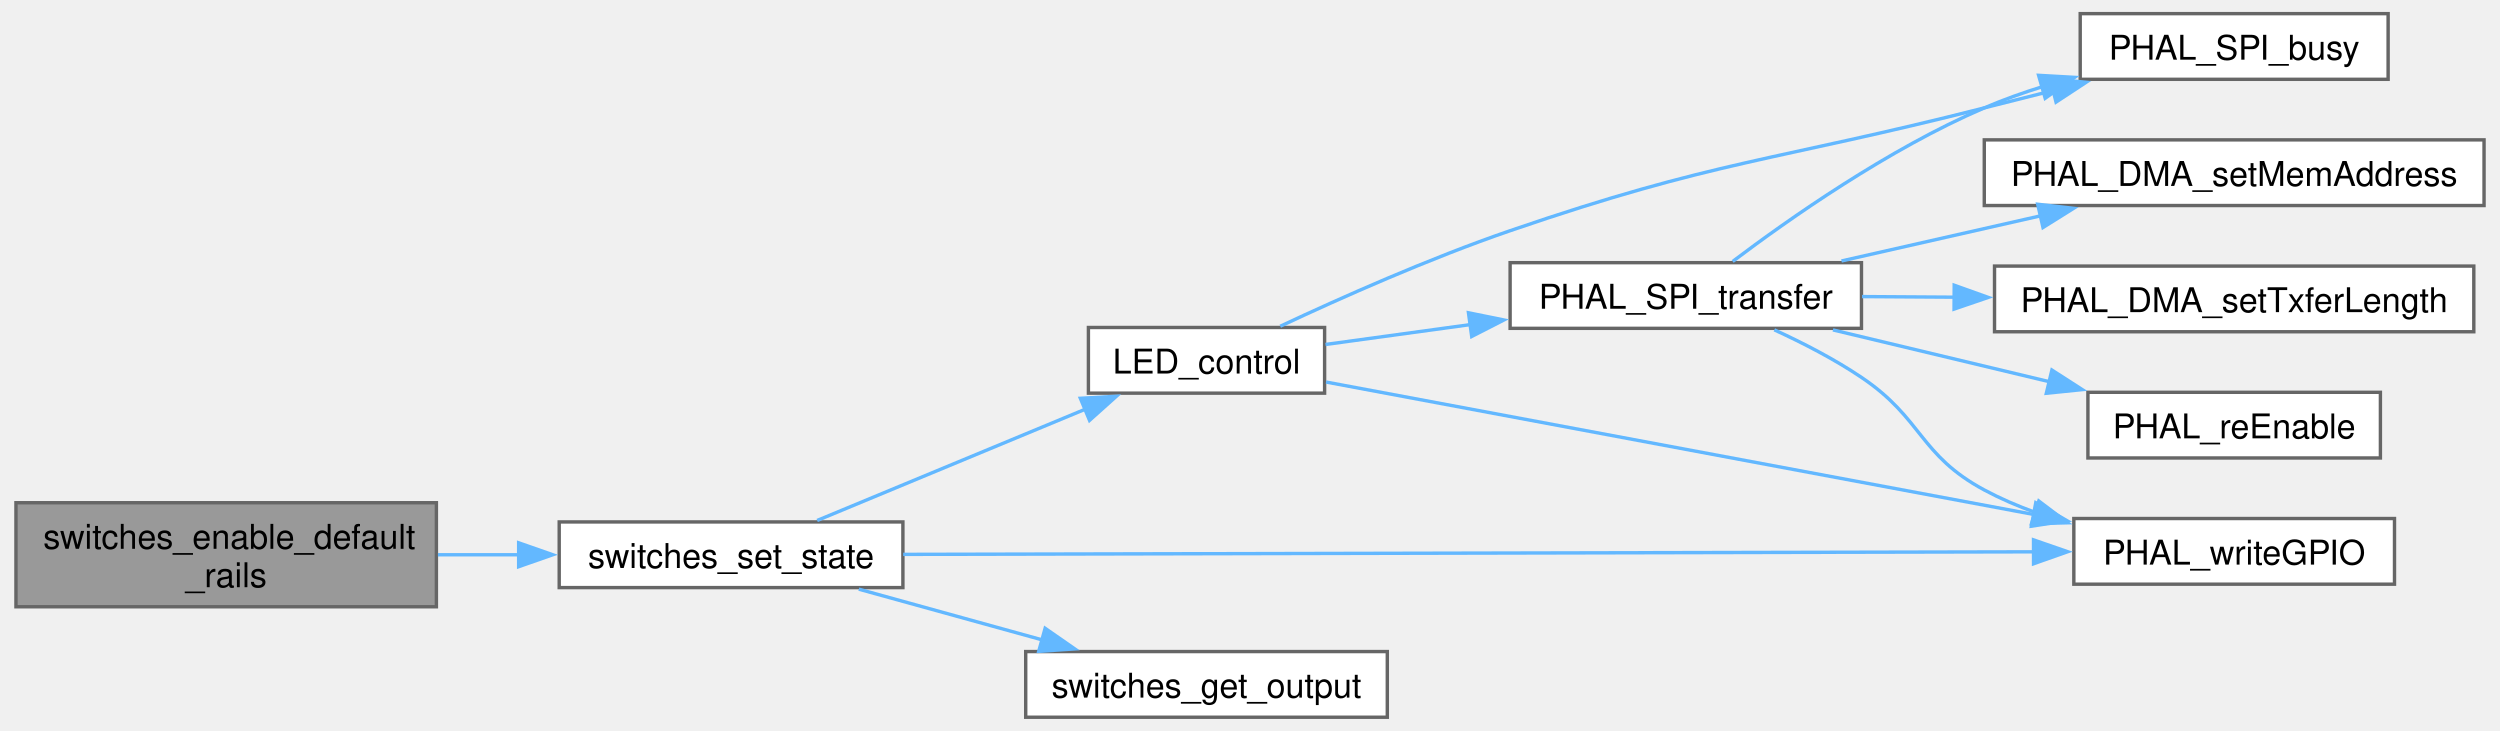
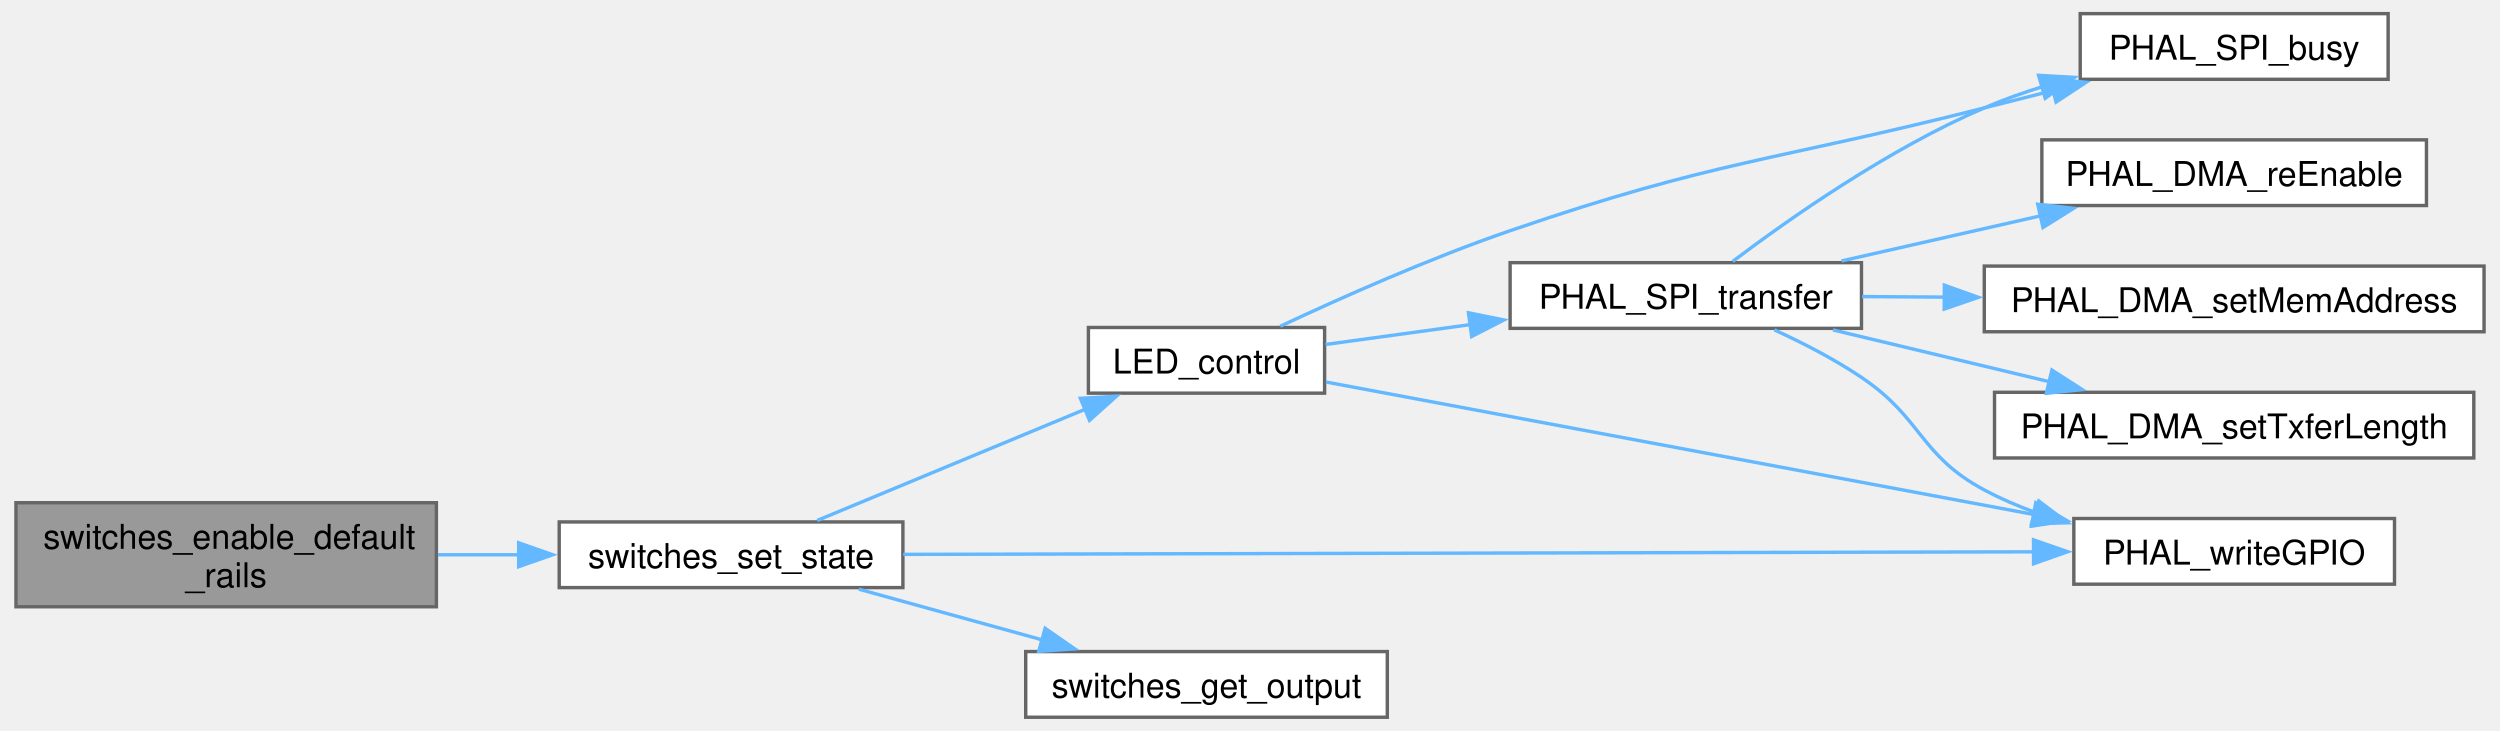
<svg xmlns="http://www.w3.org/2000/svg" xmlns:xlink="http://www.w3.org/1999/xlink" width="732pt" height="214pt" viewBox="0.00 0.00 731.50 214.25">
  <g id="graph0" class="graph" transform="scale(1 1) rotate(0) translate(4 210.25)">
    <g id="Node000001" class="node">
      <g id="a_Node000001">
        <a xlink:title=" ">
          <polygon fill="#999999" stroke="#666666" points="123.25,-62.88 0,-62.88 0,-32.38 123.25,-32.38 123.25,-62.88" />
          <text text-anchor="start" x="8" y="-49.38" font-family="Helvetica,sans-Serif" font-size="10.00">switches_enable_default</text>
          <text text-anchor="middle" x="61.62" y="-38.12" font-family="Helvetica,sans-Serif" font-size="10.00">_rails</text>
        </a>
      </g>
    </g>
    <g id="Node000002" class="node">
      <g id="a_Node000002">
        <a xlink:href="switches_8c.html#ab353c152a3e71488b0fbdc922abbae0a" target="_top" xlink:title=" ">
          <polygon fill="white" stroke="#666666" points="260,-57.25 159.25,-57.25 159.25,-38 260,-38 260,-57.25" />
          <text text-anchor="middle" x="209.62" y="-43.75" font-family="Helvetica,sans-Serif" font-size="10.00">switches_set_state</text>
        </a>
      </g>
    </g>
    <g id="edge1_Node000001_Node000002" class="edge">
      <g id="a_edge1_Node000001_Node000002">
        <a xlink:title=" ">
          <path fill="none" stroke="#63b8ff" d="M123.7,-47.62C131.57,-47.62 139.64,-47.62 147.51,-47.62" />
          <polygon fill="#63b8ff" stroke="#63b8ff" points="147.36,-51.13 157.36,-47.63 147.36,-44.13 147.36,-51.13" />
        </a>
      </g>
    </g>
    <g id="Node000003" class="node">
      <g id="a_Node000003">
        <a xlink:href="led_8c.html#a25f4f6c595a65e2015d9d76af5fab4ac" target="_top" xlink:title="Set, clear, or toggle a specified LED pin.">
          <polygon fill="white" stroke="#666666" points="383.62,-114.25 314.38,-114.25 314.38,-95 383.62,-95 383.62,-114.25" />
          <text text-anchor="middle" x="349" y="-100.75" font-family="Helvetica,sans-Serif" font-size="10.00">LED_control</text>
        </a>
      </g>
    </g>
    <g id="edge2_Node000002_Node000003" class="edge">
      <g id="a_edge2_Node000002_Node000003">
        <a xlink:title=" ">
          <path fill="none" stroke="#63b8ff" d="M234.87,-57.68C256.74,-66.76 289.15,-80.21 313.69,-90.39" />
          <polygon fill="#63b8ff" stroke="#63b8ff" points="312.02,-93.49 322.6,-94.09 314.71,-87.02 312.02,-93.49" />
        </a>
      </g>
    </g>
    <g id="Node000009" class="node">
      <g id="a_Node000009">
        <a xlink:href="phal__F4_2gpio_2gpio_8h.html#a67db851520637ffa4de5968c9730220b" target="_top" xlink:title="Write a logic value to an output pin.">
          <polygon fill="white" stroke="#666666" points="697.25,-58.25 603.25,-58.25 603.25,-39 697.25,-39 697.25,-58.25" />
          <text text-anchor="middle" x="650.25" y="-44.75" font-family="Helvetica,sans-Serif" font-size="10.00">PHAL_writeGPIO</text>
        </a>
      </g>
    </g>
    <g id="edge11_Node000002_Node000009" class="edge">
      <g id="a_edge11_Node000002_Node000009">
        <a xlink:title=" ">
          <path fill="none" stroke="#63b8ff" d="M260.09,-47.74C341.81,-47.92 504.59,-48.3 591.47,-48.49" />
          <polygon fill="#63b8ff" stroke="#63b8ff" points="591.43,-51.99 601.44,-48.52 591.44,-44.99 591.43,-51.99" />
        </a>
      </g>
    </g>
    <g id="Node000010" class="node">
      <g id="a_Node000010">
        <a xlink:href="switches_8c.html#acea7adf6b3c7467cbfdc370909323858" target="_top" xlink:title=" ">
          <polygon fill="white" stroke="#666666" points="402,-19.25 296,-19.25 296,0 402,0 402,-19.25" />
          <text text-anchor="middle" x="349" y="-5.75" font-family="Helvetica,sans-Serif" font-size="10.00">switches_get_output</text>
        </a>
      </g>
    </g>
    <g id="edge12_Node000002_Node000010" class="edge">
      <g id="a_edge12_Node000002_Node000010">
        <a xlink:title=" ">
          <path fill="none" stroke="#63b8ff" d="M247.08,-37.54C263.59,-32.97 283.31,-27.52 300.92,-22.65" />
          <polygon fill="#63b8ff" stroke="#63b8ff" points="301.69,-26.07 310.39,-20.03 299.82,-19.32 301.69,-26.07" />
        </a>
      </g>
    </g>
    <g id="Node000004" class="node">
      <g id="a_Node000004">
        <a xlink:href="common_2phal__F4_2spi_2spi_8c.html#a35fd94eb02f487e09065ddc0ecb92e53" target="_top" xlink:title="Check for current SPI transaction to complete.">
          <polygon fill="white" stroke="#666666" points="695.38,-206.25 605.12,-206.25 605.12,-187 695.38,-187 695.38,-206.25" />
          <text text-anchor="middle" x="650.25" y="-192.75" font-family="Helvetica,sans-Serif" font-size="10.00">PHAL_SPI_busy</text>
        </a>
      </g>
    </g>
    <g id="edge3_Node000003_Node000004" class="edge">
      <g id="a_edge3_Node000003_Node000004">
        <a xlink:title=" ">
          <path fill="none" stroke="#63b8ff" d="M370.62,-114.61C388.23,-122.87 414.39,-134.52 438,-142.62 498.36,-163.34 515.15,-162.91 577,-178.62 583.66,-180.32 590.67,-182.08 597.6,-183.82" />
          <polygon fill="#63b8ff" stroke="#63b8ff" points="596.33,-187.11 606.88,-186.14 598.03,-180.32 596.33,-187.11" />
        </a>
      </g>
    </g>
    <g id="Node000005" class="node">
      <g id="a_Node000005">
        <a xlink:href="common_2phal__F4_2spi_2spi_8c.html#aa44c022e7bafc2f33240d3fa837a4244" target="_top" xlink:title="Transfer data_len bytes from out_data to SPI device and place MISO data in in_data This function just...">
          <polygon fill="white" stroke="#666666" points="541,-133.25 438,-133.25 438,-114 541,-114 541,-133.25" />
          <text text-anchor="middle" x="489.5" y="-119.75" font-family="Helvetica,sans-Serif" font-size="10.00">PHAL_SPI_transfer</text>
        </a>
      </g>
    </g>
    <g id="edge4_Node000003_Node000005" class="edge">
      <g id="a_edge4_Node000003_Node000005">
        <a xlink:title=" ">
          <path fill="none" stroke="#63b8ff" d="M383.88,-109.27C396.77,-111.04 411.9,-113.12 426.58,-115.13" />
          <polygon fill="#63b8ff" stroke="#63b8ff" points="425.79,-118.56 436.18,-116.45 426.74,-111.62 425.79,-118.56" />
        </a>
      </g>
    </g>
    <g id="edge10_Node000003_Node000009" class="edge">
      <g id="a_edge10_Node000003_Node000009">
        <a xlink:title=" ">
          <path fill="none" stroke="#63b8ff" d="M384.04,-98.26C434.58,-88.8 530.13,-70.92 591.68,-59.4" />
          <polygon fill="#63b8ff" stroke="#63b8ff" points="592.09,-62.88 601.27,-57.6 590.8,-56 592.09,-62.88" />
        </a>
      </g>
    </g>
    <g id="edge8_Node000005_Node000004" class="edge">
      <g id="a_edge8_Node000005_Node000004">
        <a xlink:title=" ">
          <path fill="none" stroke="#63b8ff" d="M503.24,-133.61C519.49,-145.88 548.87,-166.56 577,-178.62 582.49,-180.98 588.36,-183.08 594.29,-184.92" />
          <polygon fill="#63b8ff" stroke="#63b8ff" points="592.92,-188.17 603.5,-187.57 594.85,-181.44 592.92,-188.17" />
        </a>
      </g>
    </g>
    <g id="Node000006" class="node">
      <g id="a_Node000006">
-         <a xlink:href="phal__F4_2dma_2dma_8c.html#a2a989d2d9b7c591de33e96581ac3bb11" target="_top" xlink:title=" ">
-           <polygon fill="white" stroke="#666666" points="723.5,-169.25 577,-169.25 577,-150 723.5,-150 723.5,-169.25" />
-           <text text-anchor="middle" x="650.25" y="-155.75" font-family="Helvetica,sans-Serif" font-size="10.00">PHAL_DMA_setMemAddress</text>
+         <a xlink:href="phal__F4_2dma_2dma_8c.html#a87b11fd9c27f60363585940890fd2343" target="_top" xlink:title=" ">
+           <polygon fill="white" stroke="#666666" points="706.62,-169.25 593.88,-169.25 593.88,-150 706.62,-150 706.62,-169.25" />
+           <text text-anchor="middle" x="650.25" y="-155.75" font-family="Helvetica,sans-Serif" font-size="10.00">PHAL_DMA_reEnable</text>
        </a>
      </g>
    </g>
    <g id="edge5_Node000005_Node000006" class="edge">
      <g id="a_edge5_Node000005_Node000006">
        <a xlink:title=" ">
          <path fill="none" stroke="#63b8ff" d="M535.14,-133.75C553.31,-137.87 574.51,-142.67 593.66,-147.02" />
          <polygon fill="#63b8ff" stroke="#63b8ff" points="592.66,-150.38 603.19,-149.18 594.21,-143.56 592.66,-150.38" />
        </a>
      </g>
    </g>
    <g id="Node000007" class="node">
      <g id="a_Node000007">
-         <a xlink:href="phal__F4_2dma_2dma_8c.html#a14faecce0cd8bd38b14c987e17ce1033" target="_top" xlink:title=" ">
-           <polygon fill="white" stroke="#666666" points="720.5,-132.25 580,-132.25 580,-113 720.5,-113 720.5,-132.25" />
-           <text text-anchor="middle" x="650.25" y="-118.75" font-family="Helvetica,sans-Serif" font-size="10.00">PHAL_DMA_setTxferLength</text>
+         <a xlink:href="phal__F4_2dma_2dma_8c.html#a2a989d2d9b7c591de33e96581ac3bb11" target="_top" xlink:title=" ">
+           <polygon fill="white" stroke="#666666" points="723.5,-132.25 577,-132.25 577,-113 723.5,-113 723.5,-132.25" />
+           <text text-anchor="middle" x="650.25" y="-118.75" font-family="Helvetica,sans-Serif" font-size="10.00">PHAL_DMA_setMemAddress</text>
        </a>
      </g>
    </g>
    <g id="edge6_Node000005_Node000007" class="edge">
      <g id="a_edge6_Node000005_Node000007">
        <a xlink:title=" ">
-           <path fill="none" stroke="#63b8ff" d="M541.17,-123.31C549.87,-123.25 559.12,-123.19 568.39,-123.13" />
-           <polygon fill="#63b8ff" stroke="#63b8ff" points="568.18,-126.64 578.16,-123.07 568.14,-119.64 568.18,-126.64" />
+           <path fill="none" stroke="#63b8ff" d="M541.17,-123.31C548.96,-123.26 557.19,-123.2 565.48,-123.15" />
+           <polygon fill="#63b8ff" stroke="#63b8ff" points="565.3,-126.65 575.27,-123.09 565.25,-119.65 565.3,-126.65" />
        </a>
      </g>
    </g>
    <g id="Node000008" class="node">
      <g id="a_Node000008">
-         <a xlink:href="phal__F4_2dma_2dma_8c.html#af36fe9d375254e9bb0c09c760a761dc5" target="_top" xlink:title=" ">
-           <polygon fill="white" stroke="#666666" points="693.12,-95.25 607.38,-95.25 607.38,-76 693.12,-76 693.12,-95.25" />
-           <text text-anchor="middle" x="650.25" y="-81.75" font-family="Helvetica,sans-Serif" font-size="10.00">PHAL_reEnable</text>
+         <a xlink:href="phal__F4_2dma_2dma_8c.html#a14faecce0cd8bd38b14c987e17ce1033" target="_top" xlink:title=" ">
+           <polygon fill="white" stroke="#666666" points="720.5,-95.25 580,-95.25 580,-76 720.5,-76 720.5,-95.25" />
+           <text text-anchor="middle" x="650.25" y="-81.75" font-family="Helvetica,sans-Serif" font-size="10.00">PHAL_DMA_setTxferLength</text>
        </a>
      </g>
    </g>
    <g id="edge7_Node000005_Node000008" class="edge">
      <g id="a_edge7_Node000005_Node000008">
        <a xlink:title=" ">
          <path fill="none" stroke="#63b8ff" d="M532.63,-113.54C552.08,-108.88 575.39,-103.3 596.05,-98.36" />
          <polygon fill="#63b8ff" stroke="#63b8ff" points="596.82,-101.77 605.73,-96.04 595.19,-94.97 596.82,-101.77" />
        </a>
      </g>
    </g>
    <g id="edge9_Node000005_Node000009" class="edge">
      <g id="a_edge9_Node000005_Node000009">
        <a xlink:title=" ">
          <path fill="none" stroke="#63b8ff" d="M515.45,-113.56C523.86,-109.7 533.11,-104.94 541,-99.62 559,-87.5 557.88,-76.9 577,-66.62 581.73,-64.08 586.83,-61.89 592.06,-60" />
          <polygon fill="#63b8ff" stroke="#63b8ff" points="592.98,-63.38 601.43,-57 590.84,-56.72 592.98,-63.38" />
        </a>
      </g>
    </g>
  </g>
</svg>
